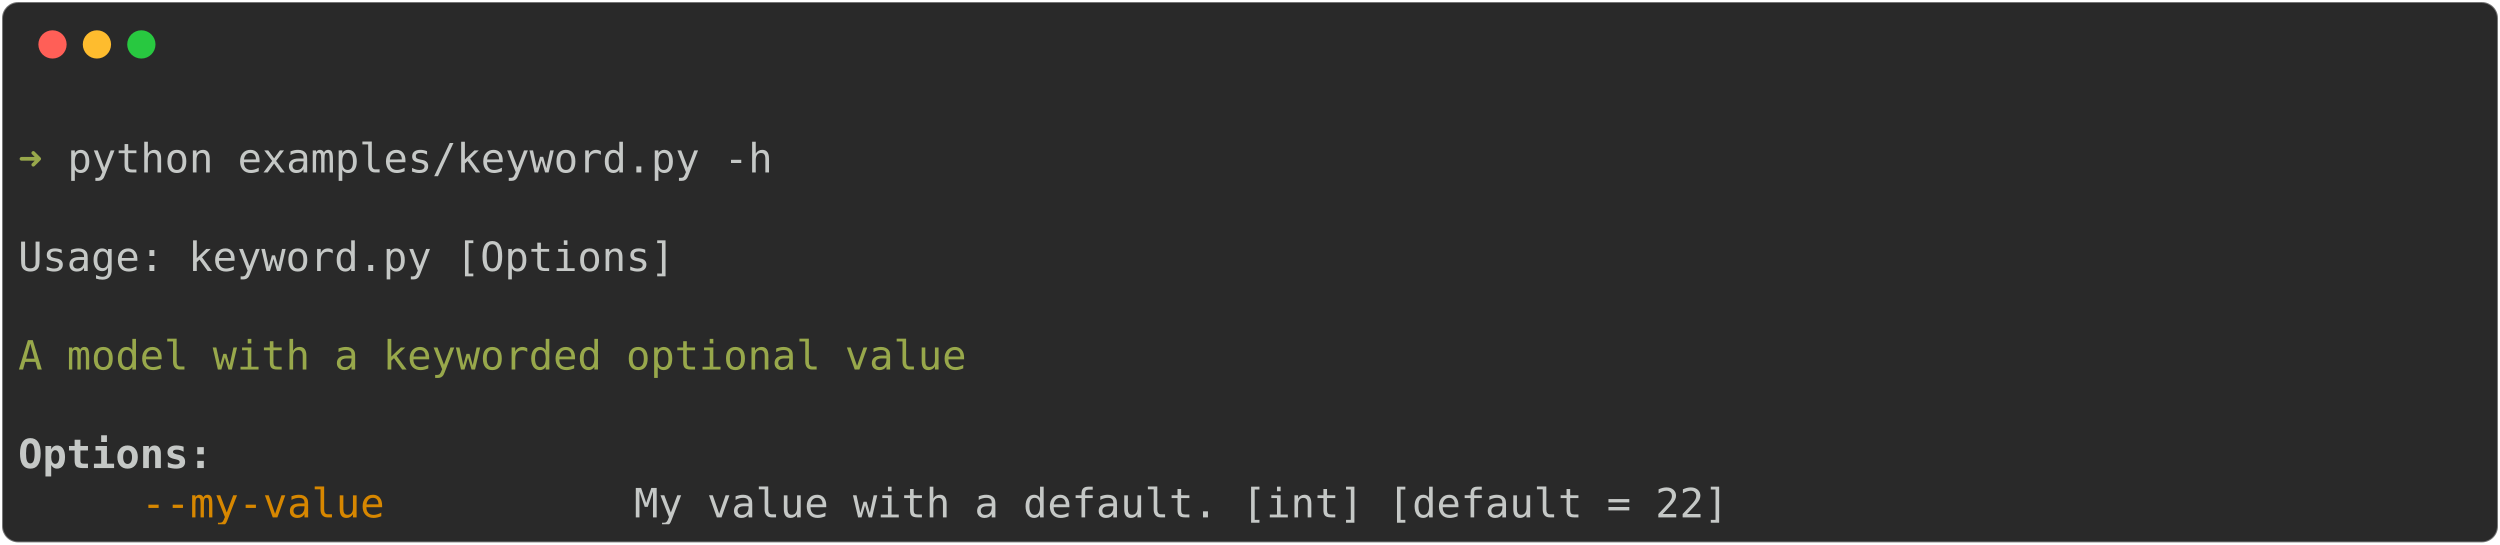
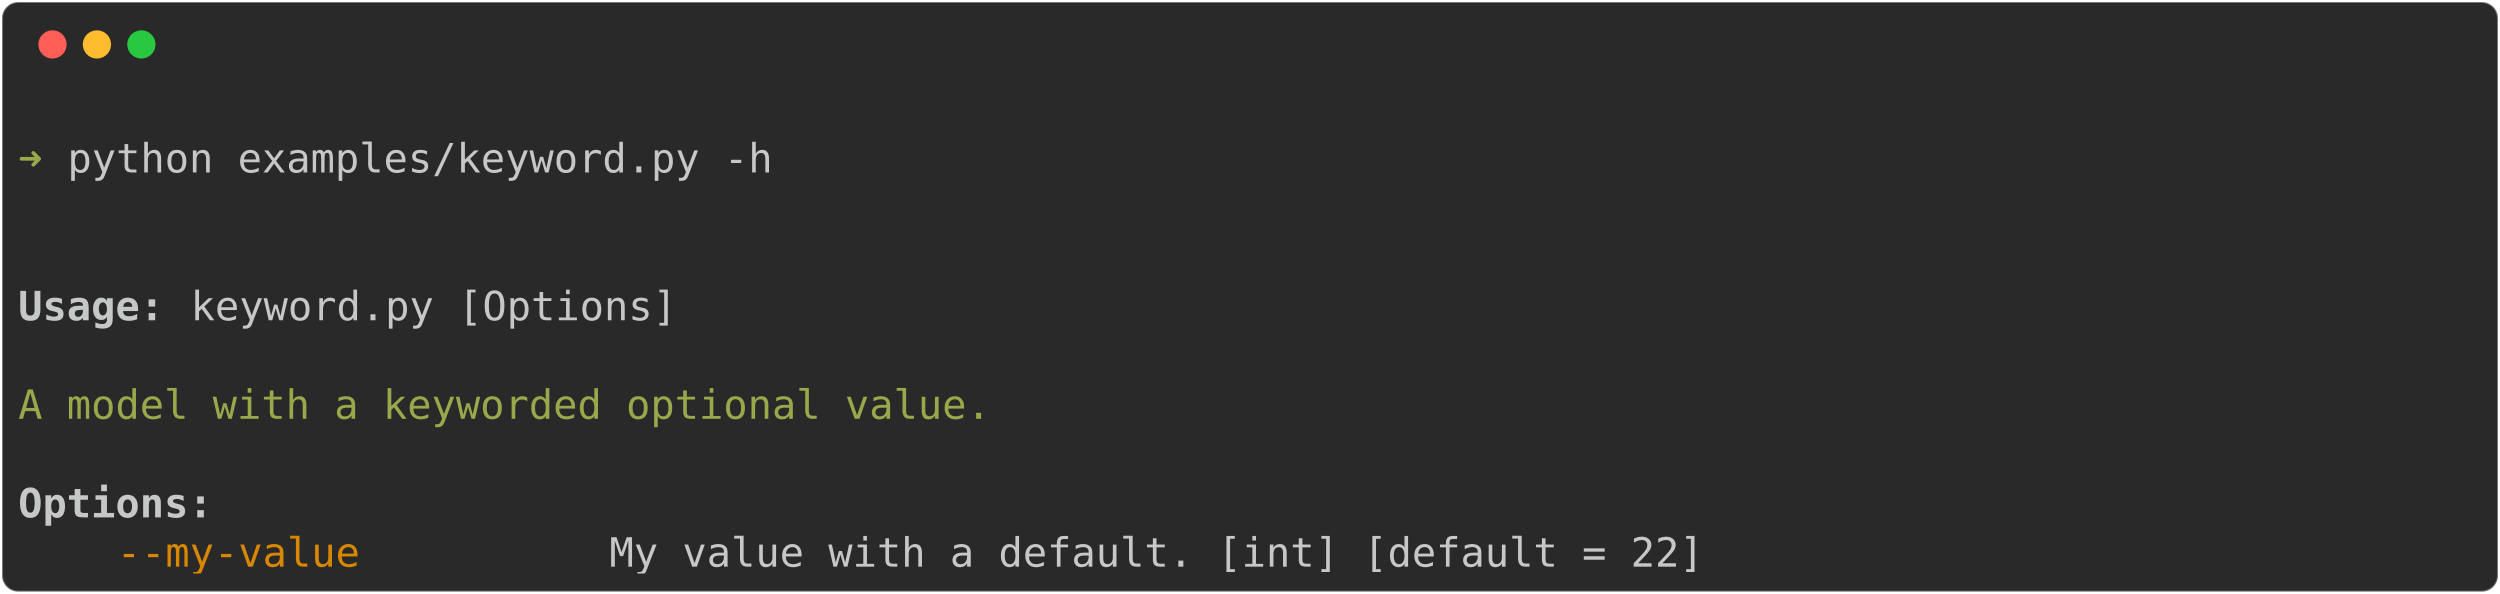
- <svg xmlns="http://www.w3.org/2000/svg" class="rich-terminal" viewBox="0 0 1238 269.6">
+ <svg xmlns="http://www.w3.org/2000/svg" class="rich-terminal" viewBox="0 0 1238 294.0">
  <style>

    @font-face {
        font-family: "Fira Code";
        src: local("FiraCode-Regular"),
                url("https://cdnjs.cloudflare.com/ajax/libs/firacode/6.2.0/woff2/FiraCode-Regular.woff2") format("woff2"),
                url("https://cdnjs.cloudflare.com/ajax/libs/firacode/6.2.0/woff/FiraCode-Regular.woff") format("woff");
        font-style: normal;
        font-weight: 400;
    }
    @font-face {
        font-family: "Fira Code";
        src: local("FiraCode-Bold"),
                url("https://cdnjs.cloudflare.com/ajax/libs/firacode/6.2.0/woff2/FiraCode-Bold.woff2") format("woff2"),
                url("https://cdnjs.cloudflare.com/ajax/libs/firacode/6.2.0/woff/FiraCode-Bold.woff") format("woff");
        font-style: bold;
        font-weight: 700;
    }

    .abcdefg-matrix {
        font-family: Fira Code, monospace;
        font-size: 20px;
        line-height: 24.4px;
        font-variant-east-asian: full-width;
    }

    .abcdefg-title {
        font-size: 18px;
        font-weight: bold;
        font-family: arial;
    }

    .abcdefg-r1 { fill: #c5c8c6 }
.abcdefg-r2 { fill: #98a84b }
.abcdefg-r3 { fill: #c5c8c6;font-weight: bold }
.abcdefg-r4 { fill: #d78700 }
    </style>
  <defs>
    <clipPath id="abcdefg-clip-terminal">
-       <rect x="0" y="0" width="1219.0" height="218.6" />
+       <rect x="0" y="0" width="1219.0" height="243.0" />
    </clipPath>
    <clipPath id="abcdefg-line-0">
      <rect x="0" y="1.5" width="1220" height="24.65" />
    </clipPath>
    <clipPath id="abcdefg-line-1">
      <rect x="0" y="25.9" width="1220" height="24.65" />
    </clipPath>
    <clipPath id="abcdefg-line-2">
      <rect x="0" y="50.3" width="1220" height="24.65" />
    </clipPath>
    <clipPath id="abcdefg-line-3">
      <rect x="0" y="74.7" width="1220" height="24.65" />
    </clipPath>
    <clipPath id="abcdefg-line-4">
      <rect x="0" y="99.1" width="1220" height="24.65" />
    </clipPath>
    <clipPath id="abcdefg-line-5">
      <rect x="0" y="123.5" width="1220" height="24.65" />
    </clipPath>
    <clipPath id="abcdefg-line-6">
      <rect x="0" y="147.9" width="1220" height="24.65" />
    </clipPath>
    <clipPath id="abcdefg-line-7">
      <rect x="0" y="172.3" width="1220" height="24.65" />
    </clipPath>
+     <clipPath id="abcdefg-line-8">
+       <rect x="0" y="196.7" width="1220" height="24.65" />
+     </clipPath>
  </defs>
-   <rect fill="#292929" stroke="rgba(255,255,255,0.35)" stroke-width="1" x="1" y="1" width="1236" height="267.6" rx="8" />
+   <rect fill="#292929" stroke="rgba(255,255,255,0.35)" stroke-width="1" x="1" y="1" width="1236" height="292" rx="8" />
  <g transform="translate(26,22)">
    <circle cx="0" cy="0" r="7" fill="#ff5f57" />
    <circle cx="22" cy="0" r="7" fill="#febc2e" />
    <circle cx="44" cy="0" r="7" fill="#28c840" />
  </g>
  <g transform="translate(9, 41)" clip-path="url(#abcdefg-clip-terminal)">
    <g class="abcdefg-matrix">
      <text class="abcdefg-r1" x="1220" y="20" textLength="12.2" clip-path="url(#abcdefg-line-0)">
</text>
      <text class="abcdefg-r2" x="0" y="44.4" textLength="24.4" clip-path="url(#abcdefg-line-1)">➜ </text>
      <text class="abcdefg-r1" x="24.4" y="44.4" textLength="353.8" clip-path="url(#abcdefg-line-1)">python examples/keyword.py -h</text>
      <text class="abcdefg-r1" x="1220" y="44.4" textLength="12.2" clip-path="url(#abcdefg-line-1)">
</text>
      <text class="abcdefg-r1" x="1220" y="68.8" textLength="12.2" clip-path="url(#abcdefg-line-2)">
</text>
-       <text class="abcdefg-r1" x="0" y="93.2" textLength="329.4" clip-path="url(#abcdefg-line-3)">Usage: keyword.py [Options]</text>
      <text class="abcdefg-r1" x="1220" y="93.2" textLength="12.2" clip-path="url(#abcdefg-line-3)">
</text>
+       <text class="abcdefg-r3" x="0" y="117.6" textLength="85.4" clip-path="url(#abcdefg-line-4)">Usage: </text>
+       <text class="abcdefg-r1" x="85.4" y="117.6" textLength="244" clip-path="url(#abcdefg-line-4)">keyword.py [Options]</text>
      <text class="abcdefg-r1" x="1220" y="117.6" textLength="12.2" clip-path="url(#abcdefg-line-4)">
</text>
-       <text class="abcdefg-r2" x="0" y="142" textLength="475.8" clip-path="url(#abcdefg-line-5)">A model with a keyworded optional value</text>
      <text class="abcdefg-r1" x="1220" y="142" textLength="12.2" clip-path="url(#abcdefg-line-5)">
</text>
+       <text class="abcdefg-r2" x="0" y="166.4" textLength="488" clip-path="url(#abcdefg-line-6)">A model with a keyworded optional value.</text>
      <text class="abcdefg-r1" x="1220" y="166.4" textLength="12.2" clip-path="url(#abcdefg-line-6)">
</text>
-       <text class="abcdefg-r3" x="0" y="190.8" textLength="97.6" clip-path="url(#abcdefg-line-7)">Options:</text>
      <text class="abcdefg-r1" x="1220" y="190.8" textLength="12.2" clip-path="url(#abcdefg-line-7)">
</text>
-       <text class="abcdefg-r4" x="61" y="215.2" textLength="244" clip-path="url(#abcdefg-line-8)">--my-value          </text>
-       <text class="abcdefg-r1" x="305" y="215.2" textLength="561.2" clip-path="url(#abcdefg-line-8)"> My value with a default. [int] [default = 22]</text>
+       <text class="abcdefg-r3" x="0" y="215.2" textLength="97.6" clip-path="url(#abcdefg-line-8)">Options:</text>
      <text class="abcdefg-r1" x="1220" y="215.2" textLength="12.2" clip-path="url(#abcdefg-line-8)">
+ </text>
+       <text class="abcdefg-r4" x="48.8" y="239.6" textLength="244" clip-path="url(#abcdefg-line-9)">--my-value          </text>
+       <text class="abcdefg-r1" x="292.8" y="239.6" textLength="561.2" clip-path="url(#abcdefg-line-9)"> My value with a default. [int] [default = 22]</text>
+       <text class="abcdefg-r1" x="1220" y="239.6" textLength="12.2" clip-path="url(#abcdefg-line-9)">
</text>
    </g>
  </g>
</svg>
